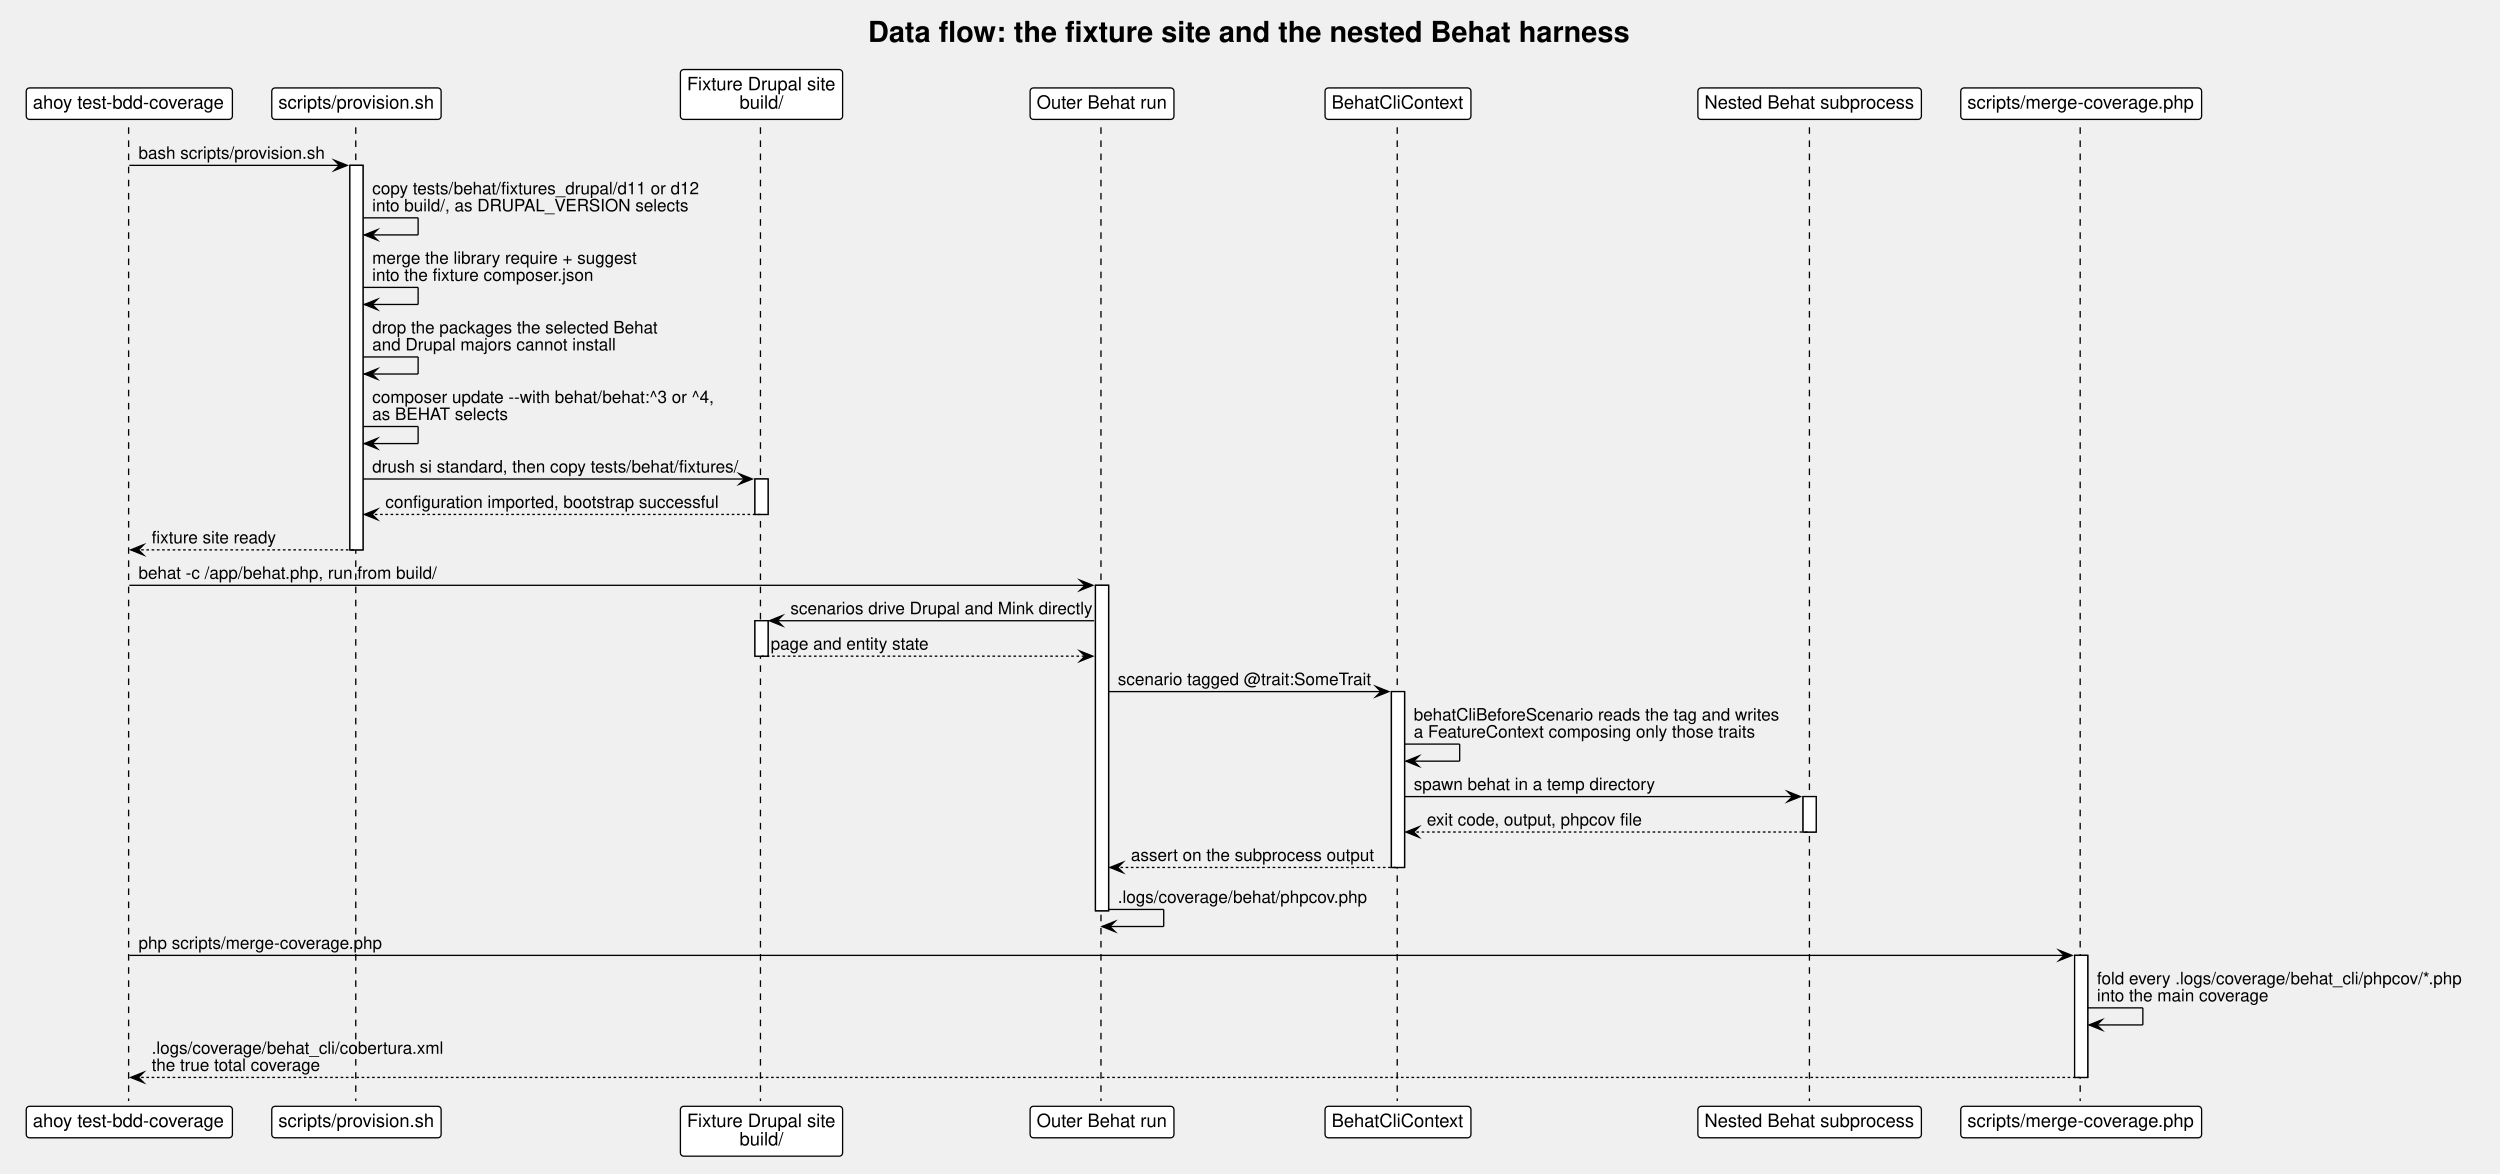
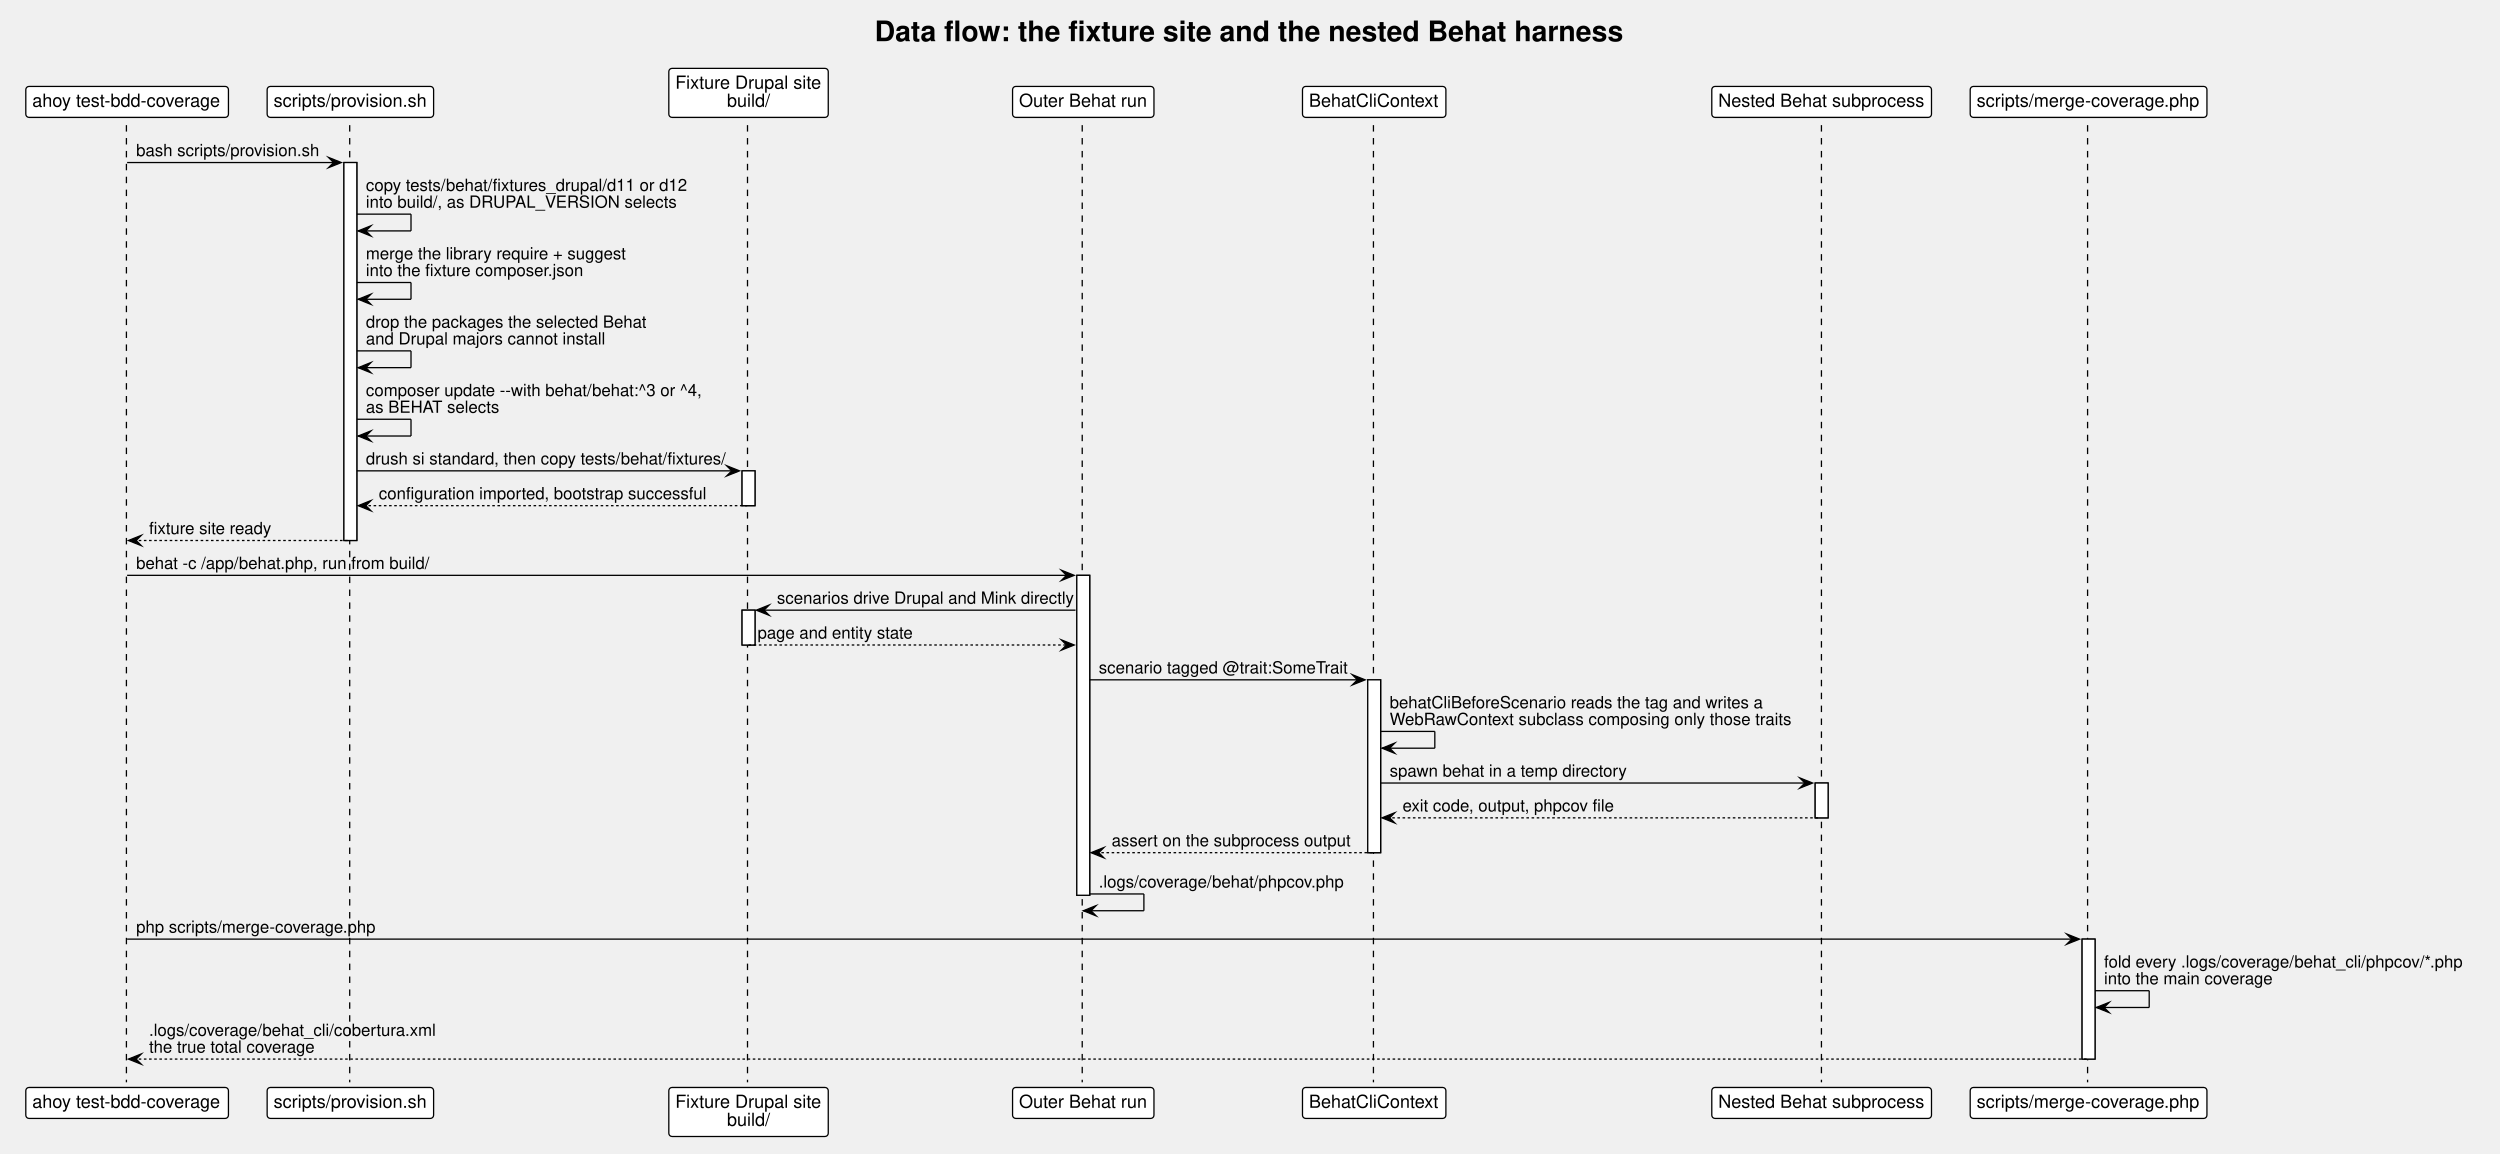
- <svg xmlns="http://www.w3.org/2000/svg" contentStyleType="text/css" data-diagram-type="SEQUENCE" height="894px" preserveAspectRatio="none" style="width:1905px;height:894px;background:#FFFFFF;" version="1.1" viewBox="0 0 1905 894" width="1905px" zoomAndPan="magnify">
+ <svg xmlns="http://www.w3.org/2000/svg" contentStyleType="text/css" data-diagram-type="SEQUENCE" height="894px" preserveAspectRatio="none" style="width:1938px;height:894px;background:#FFFFFF;" version="1.1" viewBox="0 0 1938 894" width="1938px" zoomAndPan="magnify">
  <defs />
  <g>
    <g class="title" data-source-line="10">
-       <text fill="#000000" font-family="Helvetica" font-size="22" font-weight="700" lengthAdjust="spacing" textLength="580.68" x="661.428" y="31.94">Data flow: the fixture site and the nested Behat harness</text>
+       <text fill="#000000" font-family="Helvetica" font-size="22" font-weight="700" lengthAdjust="spacing" textLength="580.68" x="678.027" y="31.94">Data flow: the fixture site and the nested Behat harness</text>
    </g>
    <g>
      <rect fill="#FFFFFF" height="293" style="stroke:#000000;stroke-width:1;" width="10" x="266.609" y="126" />
    </g>
    <g>
      <rect fill="#FFFFFF" height="27" style="stroke:#000000;stroke-width:1;" width="10" x="575.262" y="365" />
    </g>
    <g>
      <rect fill="#FFFFFF" height="27" style="stroke:#000000;stroke-width:1;" width="10" x="575.262" y="473" />
    </g>
    <g>
      <rect fill="#FFFFFF" height="248" style="stroke:#000000;stroke-width:1;" width="10" x="834.745" y="446" />
    </g>
    <g>
      <rect fill="#FFFFFF" height="134" style="stroke:#000000;stroke-width:1;" width="10" x="1060.273" y="527" />
    </g>
    <g>
-       <rect fill="#FFFFFF" height="27" style="stroke:#000000;stroke-width:1;" width="10" x="1373.938" y="607" />
-     </g>
-     <g>
-       <rect fill="#FFFFFF" height="93" style="stroke:#000000;stroke-width:1;" width="10" x="1580.858" y="728" />
+       <rect fill="#FFFFFF" height="27" style="stroke:#000000;stroke-width:1;" width="10" x="1407.136" y="607" />
+     </g>
+     <g>
+       <rect fill="#FFFFFF" height="93" style="stroke:#000000;stroke-width:1;" width="10" x="1614.056" y="728" />
    </g>
    <g class="participant-lifeline" data-entity-uid="part1" data-qualified-name="Dev" data-source-line="12" id="part1-lifeline">
      <g>
        <rect fill="#000000" fill-opacity="0" height="742" width="8" x="94.544" y="97" />
        <line style="stroke:#000000;stroke-width:1;stroke-dasharray:5,5;" x1="98" x2="98" y1="97" y2="839" />
      </g>
    </g>
    <g class="participant-lifeline" data-entity-uid="part2" data-qualified-name="Prov" data-source-line="13" id="part2-lifeline">
      <g>
        <rect fill="#000000" fill-opacity="0" height="742" width="8" x="267.609" y="97" />
        <line style="stroke:#000000;stroke-width:1;stroke-dasharray:5,5;" x1="271.089" x2="271.089" y1="97" y2="839" />
      </g>
    </g>
    <g class="participant-lifeline" data-entity-uid="part3" data-qualified-name="Site" data-source-line="14" id="part3-lifeline">
      <g>
        <rect fill="#000000" fill-opacity="0" height="742" width="8" x="576.262" y="97" />
        <line style="stroke:#000000;stroke-width:1;stroke-dasharray:5,5;" x1="579.465" x2="579.465" y1="97" y2="839" />
      </g>
    </g>
    <g class="participant-lifeline" data-entity-uid="part4" data-qualified-name="Behat" data-source-line="15" id="part4-lifeline">
      <g>
        <rect fill="#000000" fill-opacity="0" height="742" width="8" x="835.745" y="97" />
        <line style="stroke:#000000;stroke-width:1;stroke-dasharray:5,5;" x1="838.938" x2="838.938" y1="97" y2="839" />
      </g>
    </g>
    <g class="participant-lifeline" data-entity-uid="part5" data-qualified-name="Cli" data-source-line="16" id="part5-lifeline">
      <g>
        <rect fill="#000000" fill-opacity="0" height="742" width="8" x="1061.273" y="97" />
        <line style="stroke:#000000;stroke-width:1;stroke-dasharray:5,5;" x1="1064.69" x2="1064.69" y1="97" y2="839" />
      </g>
    </g>
    <g class="participant-lifeline" data-entity-uid="part6" data-qualified-name="Sub" data-source-line="17" id="part6-lifeline">
      <g>
-         <rect fill="#000000" fill-opacity="0" height="742" width="8" x="1374.938" y="97" />
-         <line style="stroke:#000000;stroke-width:1;stroke-dasharray:5,5;" x1="1378.78" x2="1378.78" y1="97" y2="839" />
+         <rect fill="#000000" fill-opacity="0" height="742" width="8" x="1408.136" y="97" />
+         <line style="stroke:#000000;stroke-width:1;stroke-dasharray:5,5;" x1="1411.978" x2="1411.978" y1="97" y2="839" />
      </g>
    </g>
    <g class="participant-lifeline" data-entity-uid="part7" data-qualified-name="Merge" data-source-line="18" id="part7-lifeline">
      <g>
-         <rect fill="#000000" fill-opacity="0" height="742" width="8" x="1581.858" y="97" />
-         <line style="stroke:#000000;stroke-width:1;stroke-dasharray:5,5;" x1="1585.096" x2="1585.096" y1="97" y2="839" />
+         <rect fill="#000000" fill-opacity="0" height="742" width="8" x="1615.056" y="97" />
+         <line style="stroke:#000000;stroke-width:1;stroke-dasharray:5,5;" x1="1618.294" x2="1618.294" y1="97" y2="839" />
      </g>
    </g>
    <g class="participant participant-head" data-entity-uid="part1" data-qualified-name="Dev" data-source-line="12" id="part1-head">
      <rect fill="#FFFFFF" height="24" rx="2.5" ry="2.5" style="stroke:#000000;stroke-width:1;" width="157.089" x="20" y="67" />
      <text fill="#000000" font-family="Helvetica" font-size="14" lengthAdjust="spacing" textLength="147.089" x="25" y="82.78">ahoy test-bdd-coverage</text>
    </g>
    <g class="participant participant-tail" data-entity-uid="part1" data-qualified-name="Dev" data-source-line="12" id="part1-tail">
      <rect fill="#FFFFFF" height="24" rx="2.5" ry="2.5" style="stroke:#000000;stroke-width:1;" width="157.089" x="20" y="843" />
      <text fill="#000000" font-family="Helvetica" font-size="14" lengthAdjust="spacing" textLength="147.089" x="25" y="858.78">ahoy test-bdd-coverage</text>
    </g>
    <g class="participant participant-head" data-entity-uid="part2" data-qualified-name="Prov" data-source-line="13" id="part2-head">
      <rect fill="#FFFFFF" height="24" rx="2.5" ry="2.5" style="stroke:#000000;stroke-width:1;" width="129.041" x="207.089" y="67" />
      <text fill="#000000" font-family="Helvetica" font-size="14" lengthAdjust="spacing" textLength="119.041" x="212.089" y="82.78">scripts/provision.sh</text>
    </g>
    <g class="participant participant-tail" data-entity-uid="part2" data-qualified-name="Prov" data-source-line="13" id="part2-tail">
      <rect fill="#FFFFFF" height="24" rx="2.5" ry="2.5" style="stroke:#000000;stroke-width:1;" width="129.041" x="207.089" y="843" />
      <text fill="#000000" font-family="Helvetica" font-size="14" lengthAdjust="spacing" textLength="119.041" x="212.089" y="858.78">scripts/provision.sh</text>
    </g>
    <g class="participant participant-head" data-entity-uid="part3" data-qualified-name="Site" data-source-line="14" id="part3-head">
      <rect fill="#FFFFFF" height="38" rx="2.5" ry="2.5" style="stroke:#000000;stroke-width:1;" width="123.593" x="518.465" y="53" />
      <text fill="#000000" font-family="Helvetica" font-size="14" lengthAdjust="spacing" textLength="113.593" x="523.465" y="68.78">Fixture Drupal site</text>
      <text fill="#000000" font-family="Helvetica" font-size="14" lengthAdjust="spacing" textLength="33.469" x="563.527" y="82.78">build/</text>
    </g>
    <g class="participant participant-tail" data-entity-uid="part3" data-qualified-name="Site" data-source-line="14" id="part3-tail">
      <rect fill="#FFFFFF" height="38" rx="2.5" ry="2.5" style="stroke:#000000;stroke-width:1;" width="123.593" x="518.465" y="843" />
      <text fill="#000000" font-family="Helvetica" font-size="14" lengthAdjust="spacing" textLength="113.593" x="523.465" y="858.78">Fixture Drupal site</text>
      <text fill="#000000" font-family="Helvetica" font-size="14" lengthAdjust="spacing" textLength="33.469" x="563.527" y="872.78">build/</text>
    </g>
    <g class="participant participant-head" data-entity-uid="part4" data-qualified-name="Behat" data-source-line="15" id="part4-head">
      <rect fill="#FFFFFF" height="24" rx="2.5" ry="2.5" style="stroke:#000000;stroke-width:1;" width="109.613" x="784.938" y="67" />
      <text fill="#000000" font-family="Helvetica" font-size="14" lengthAdjust="spacing" textLength="99.613" x="789.938" y="82.78">Outer Behat run</text>
    </g>
    <g class="participant participant-tail" data-entity-uid="part4" data-qualified-name="Behat" data-source-line="15" id="part4-tail">
      <rect fill="#FFFFFF" height="24" rx="2.5" ry="2.5" style="stroke:#000000;stroke-width:1;" width="109.613" x="784.938" y="843" />
      <text fill="#000000" font-family="Helvetica" font-size="14" lengthAdjust="spacing" textLength="99.613" x="789.938" y="858.78">Outer Behat run</text>
    </g>
    <g class="participant participant-head" data-entity-uid="part5" data-qualified-name="Cli" data-source-line="16" id="part5-head">
      <rect fill="#FFFFFF" height="24" rx="2.5" ry="2.5" style="stroke:#000000;stroke-width:1;" width="111.165" x="1009.69" y="67" />
      <text fill="#000000" font-family="Helvetica" font-size="14" lengthAdjust="spacing" textLength="101.165" x="1014.69" y="82.78">BehatCliContext</text>
    </g>
    <g class="participant participant-tail" data-entity-uid="part5" data-qualified-name="Cli" data-source-line="16" id="part5-tail">
      <rect fill="#FFFFFF" height="24" rx="2.5" ry="2.5" style="stroke:#000000;stroke-width:1;" width="111.165" x="1009.69" y="843" />
      <text fill="#000000" font-family="Helvetica" font-size="14" lengthAdjust="spacing" textLength="101.165" x="1014.69" y="858.78">BehatCliContext</text>
    </g>
    <g class="participant participant-head" data-entity-uid="part6" data-qualified-name="Sub" data-source-line="17" id="part6-head">
-       <rect fill="#FFFFFF" height="24" rx="2.5" ry="2.5" style="stroke:#000000;stroke-width:1;" width="170.316" x="1293.78" y="67" />
-       <text fill="#000000" font-family="Helvetica" font-size="14" lengthAdjust="spacing" textLength="160.316" x="1298.78" y="82.78">Nested Behat subprocess</text>
+       <rect fill="#FFFFFF" height="24" rx="2.5" ry="2.5" style="stroke:#000000;stroke-width:1;" width="170.316" x="1326.978" y="67" />
+       <text fill="#000000" font-family="Helvetica" font-size="14" lengthAdjust="spacing" textLength="160.316" x="1331.978" y="82.78">Nested Behat subprocess</text>
    </g>
    <g class="participant participant-tail" data-entity-uid="part6" data-qualified-name="Sub" data-source-line="17" id="part6-tail">
-       <rect fill="#FFFFFF" height="24" rx="2.5" ry="2.5" style="stroke:#000000;stroke-width:1;" width="170.316" x="1293.78" y="843" />
-       <text fill="#000000" font-family="Helvetica" font-size="14" lengthAdjust="spacing" textLength="160.316" x="1298.78" y="858.78">Nested Behat subprocess</text>
+       <rect fill="#FFFFFF" height="24" rx="2.5" ry="2.5" style="stroke:#000000;stroke-width:1;" width="170.316" x="1326.978" y="843" />
+       <text fill="#000000" font-family="Helvetica" font-size="14" lengthAdjust="spacing" textLength="160.316" x="1331.978" y="858.78">Nested Behat subprocess</text>
    </g>
    <g class="participant participant-head" data-entity-uid="part7" data-qualified-name="Merge" data-source-line="18" id="part7-head">
-       <rect fill="#FFFFFF" height="24" rx="2.5" ry="2.5" style="stroke:#000000;stroke-width:1;" width="183.523" x="1494.096" y="67" />
-       <text fill="#000000" font-family="Helvetica" font-size="14" lengthAdjust="spacing" textLength="173.523" x="1499.096" y="82.78">scripts/merge-coverage.php</text>
+       <rect fill="#FFFFFF" height="24" rx="2.5" ry="2.5" style="stroke:#000000;stroke-width:1;" width="183.523" x="1527.294" y="67" />
+       <text fill="#000000" font-family="Helvetica" font-size="14" lengthAdjust="spacing" textLength="173.523" x="1532.294" y="82.78">scripts/merge-coverage.php</text>
    </g>
    <g class="participant participant-tail" data-entity-uid="part7" data-qualified-name="Merge" data-source-line="18" id="part7-tail">
-       <rect fill="#FFFFFF" height="24" rx="2.5" ry="2.5" style="stroke:#000000;stroke-width:1;" width="183.523" x="1494.096" y="843" />
-       <text fill="#000000" font-family="Helvetica" font-size="14" lengthAdjust="spacing" textLength="173.523" x="1499.096" y="858.78">scripts/merge-coverage.php</text>
+       <rect fill="#FFFFFF" height="24" rx="2.5" ry="2.5" style="stroke:#000000;stroke-width:1;" width="183.523" x="1527.294" y="843" />
+       <text fill="#000000" font-family="Helvetica" font-size="14" lengthAdjust="spacing" textLength="173.523" x="1532.294" y="858.78">scripts/merge-coverage.php</text>
    </g>
    <g>
      <rect fill="#FFFFFF" height="293" style="stroke:#000000;stroke-width:1;" width="10" x="266.609" y="126" />
    </g>
    <g>
      <rect fill="#FFFFFF" height="27" style="stroke:#000000;stroke-width:1;" width="10" x="575.262" y="365" />
    </g>
    <g>
      <rect fill="#FFFFFF" height="27" style="stroke:#000000;stroke-width:1;" width="10" x="575.262" y="473" />
    </g>
    <g>
      <rect fill="#FFFFFF" height="248" style="stroke:#000000;stroke-width:1;" width="10" x="834.745" y="446" />
    </g>
    <g>
      <rect fill="#FFFFFF" height="134" style="stroke:#000000;stroke-width:1;" width="10" x="1060.273" y="527" />
    </g>
    <g>
-       <rect fill="#FFFFFF" height="27" style="stroke:#000000;stroke-width:1;" width="10" x="1373.938" y="607" />
-     </g>
-     <g>
-       <rect fill="#FFFFFF" height="93" style="stroke:#000000;stroke-width:1;" width="10" x="1580.858" y="728" />
+       <rect fill="#FFFFFF" height="27" style="stroke:#000000;stroke-width:1;" width="10" x="1407.136" y="607" />
+     </g>
+     <g>
+       <rect fill="#FFFFFF" height="93" style="stroke:#000000;stroke-width:1;" width="10" x="1614.056" y="728" />
    </g>
    <g class="message" data-entity-1="part1" data-entity-2="part2" data-source-line="20" id="msg1">
      <polygon fill="#000000" points="254.609,122,264.609,126,254.609,130,258.609,126" style="stroke:#000000;stroke-width:1;stroke-linejoin:miter;stroke-miterlimit:10;" />
      <line style="stroke:#000000;stroke-width:1;" x1="98.544" x2="260.609" y1="126" y2="126" />
      <text fill="#000000" font-family="Helvetica" font-size="13" lengthAdjust="spacing" textLength="142.34" x="105.544" y="121.01">bash scripts/provision.sh</text>
    </g>
    <g class="message" data-entity-1="part2" data-entity-2="part2" data-source-line="22" id="msg2">
      <line style="stroke:#000000;stroke-width:1;" x1="276.609" x2="318.609" y1="166" y2="166" />
      <line style="stroke:#000000;stroke-width:1;" x1="318.609" x2="318.609" y1="166" y2="179" />
      <line style="stroke:#000000;stroke-width:1;" x1="277.609" x2="318.609" y1="179" y2="179" />
      <polygon fill="#000000" points="287.609,175,277.609,179,287.609,183,283.609,179" style="stroke:#000000;stroke-width:1;stroke-linejoin:miter;stroke-miterlimit:10;" />
      <text fill="#000000" font-family="Helvetica" font-size="13" lengthAdjust="spacing" textLength="249.323" x="283.609" y="148.01">copy tests/behat/fixtures_drupal/d11 or d12</text>
      <text fill="#000000" font-family="Helvetica" font-size="13" lengthAdjust="spacing" textLength="242.766" x="283.609" y="161.01">into build/, as DRUPAL_VERSION selects</text>
    </g>
    <g class="message" data-entity-1="part2" data-entity-2="part2" data-source-line="23" id="msg3">
      <line style="stroke:#000000;stroke-width:1;" x1="276.609" x2="318.609" y1="219" y2="219" />
      <line style="stroke:#000000;stroke-width:1;" x1="318.609" x2="318.609" y1="219" y2="232" />
      <line style="stroke:#000000;stroke-width:1;" x1="277.609" x2="318.609" y1="232" y2="232" />
      <polygon fill="#000000" points="287.609,228,277.609,232,287.609,236,283.609,232" style="stroke:#000000;stroke-width:1;stroke-linejoin:miter;stroke-miterlimit:10;" />
      <text fill="#000000" font-family="Helvetica" font-size="13" lengthAdjust="spacing" textLength="201.963" x="283.609" y="201.01">merge the library require + suggest</text>
      <text fill="#000000" font-family="Helvetica" font-size="13" lengthAdjust="spacing" textLength="169.806" x="283.609" y="214.01">into the fixture composer.json</text>
    </g>
    <g class="message" data-entity-1="part2" data-entity-2="part2" data-source-line="24" id="msg4">
      <line style="stroke:#000000;stroke-width:1;" x1="276.609" x2="318.609" y1="272" y2="272" />
      <line style="stroke:#000000;stroke-width:1;" x1="318.609" x2="318.609" y1="272" y2="285" />
      <line style="stroke:#000000;stroke-width:1;" x1="277.609" x2="318.609" y1="285" y2="285" />
      <polygon fill="#000000" points="287.609,281,277.609,285,287.609,289,283.609,285" style="stroke:#000000;stroke-width:1;stroke-linejoin:miter;stroke-miterlimit:10;" />
      <text fill="#000000" font-family="Helvetica" font-size="13" lengthAdjust="spacing" textLength="218.264" x="283.609" y="254.01">drop the packages the selected Behat</text>
      <text fill="#000000" font-family="Helvetica" font-size="13" lengthAdjust="spacing" textLength="185.707" x="283.609" y="267.01">and Drupal majors cannot install</text>
    </g>
    <g class="message" data-entity-1="part2" data-entity-2="part2" data-source-line="25" id="msg5">
      <line style="stroke:#000000;stroke-width:1;" x1="276.609" x2="318.609" y1="325" y2="325" />
      <line style="stroke:#000000;stroke-width:1;" x1="318.609" x2="318.609" y1="325" y2="338" />
      <line style="stroke:#000000;stroke-width:1;" x1="277.609" x2="318.609" y1="338" y2="338" />
      <polygon fill="#000000" points="287.609,334,277.609,338,287.609,342,283.609,338" style="stroke:#000000;stroke-width:1;stroke-linejoin:miter;stroke-miterlimit:10;" />
      <text fill="#000000" font-family="Helvetica" font-size="13" lengthAdjust="spacing" textLength="260.793" x="283.609" y="307.01">composer update --with behat/behat:^3 or ^4,</text>
      <text fill="#000000" font-family="Helvetica" font-size="13" lengthAdjust="spacing" textLength="104.755" x="283.609" y="320.01">as BEHAT selects</text>
    </g>
    <g class="message" data-entity-1="part2" data-entity-2="part3" data-source-line="26" id="msg6">
      <polygon fill="#000000" points="563.262,361,573.262,365,563.262,369,567.262,365" style="stroke:#000000;stroke-width:1;stroke-linejoin:miter;stroke-miterlimit:10;" />
      <line style="stroke:#000000;stroke-width:1;" x1="276.609" x2="569.262" y1="365" y2="365" />
      <text fill="#000000" font-family="Helvetica" font-size="13" lengthAdjust="spacing" textLength="279.652" x="283.609" y="360.01">drush si standard, then copy tests/behat/fixtures/</text>
    </g>
    <g class="message" data-entity-1="part3" data-entity-2="part2" data-source-line="28" id="msg7">
      <polygon fill="#000000" points="287.609,388,277.609,392,287.609,396,283.609,392" style="stroke:#000000;stroke-width:1;stroke-linejoin:miter;stroke-miterlimit:10;" />
      <line style="stroke:#000000;stroke-width:1;stroke-dasharray:2,2;" x1="281.609" x2="579.262" y1="392" y2="392" />
      <text fill="#000000" font-family="Helvetica" font-size="13" lengthAdjust="spacing" textLength="254.357" x="293.609" y="387.01">configuration imported, bootstrap successful</text>
    </g>
    <g class="message" data-entity-1="part2" data-entity-2="part1" data-source-line="30" id="msg8">
      <polygon fill="#000000" points="109.544,415,99.544,419,109.544,423,105.544,419" style="stroke:#000000;stroke-width:1;stroke-linejoin:miter;stroke-miterlimit:10;" />
      <line style="stroke:#000000;stroke-width:1;stroke-dasharray:2,2;" x1="103.544" x2="270.609" y1="419" y2="419" />
      <text fill="#000000" font-family="Helvetica" font-size="13" lengthAdjust="spacing" textLength="95.374" x="115.544" y="414.01">fixture site ready</text>
    </g>
    <g class="message" data-entity-1="part1" data-entity-2="part4" data-source-line="33" id="msg9">
      <polygon fill="#000000" points="822.745,442,832.745,446,822.745,450,826.745,446" style="stroke:#000000;stroke-width:1;stroke-linejoin:miter;stroke-miterlimit:10;" />
      <line style="stroke:#000000;stroke-width:1;" x1="98.544" x2="828.745" y1="446" y2="446" />
      <text fill="#000000" font-family="Helvetica" font-size="13" lengthAdjust="spacing" textLength="227.646" x="105.544" y="441.01">behat -c /app/behat.php, run from build/</text>
    </g>
    <g class="message" data-entity-1="part4" data-entity-2="part3" data-source-line="36" id="msg10">
      <polygon fill="#000000" points="596.262,469,586.262,473,596.262,477,592.262,473" style="stroke:#000000;stroke-width:1;stroke-linejoin:miter;stroke-miterlimit:10;" />
      <line style="stroke:#000000;stroke-width:1;" x1="590.262" x2="833.745" y1="473" y2="473" />
      <text fill="#000000" font-family="Helvetica" font-size="13" lengthAdjust="spacing" textLength="230.483" x="602.262" y="468.01">scenarios drive Drupal and Mink directly</text>
    </g>
    <g class="message" data-entity-1="part3" data-entity-2="part4" data-source-line="38" id="msg11">
      <polygon fill="#000000" points="822.745,496,832.745,500,822.745,504,826.745,500" style="stroke:#000000;stroke-width:1;stroke-linejoin:miter;stroke-miterlimit:10;" />
      <line style="stroke:#000000;stroke-width:1;stroke-dasharray:2,2;" x1="580.262" x2="828.745" y1="500" y2="500" />
      <text fill="#000000" font-family="Helvetica" font-size="13" lengthAdjust="spacing" textLength="120.701" x="587.262" y="495.01">page and entity state</text>
    </g>
    <g class="message" data-entity-1="part4" data-entity-2="part5" data-source-line="41" id="msg12">
      <polygon fill="#000000" points="1048.273,523,1058.273,527,1048.273,531,1052.273,527" style="stroke:#000000;stroke-width:1;stroke-linejoin:miter;stroke-miterlimit:10;" />
      <line style="stroke:#000000;stroke-width:1;" x1="844.745" x2="1054.273" y1="527" y2="527" />
      <text fill="#000000" font-family="Helvetica" font-size="13" lengthAdjust="spacing" textLength="194.562" x="851.745" y="522.01">scenario tagged @trait:SomeTrait</text>
    </g>
    <g class="message" data-entity-1="part5" data-entity-2="part5" data-source-line="43" id="msg13">
      <line style="stroke:#000000;stroke-width:1;" x1="1070.273" x2="1112.273" y1="567" y2="567" />
      <line style="stroke:#000000;stroke-width:1;" x1="1112.273" x2="1112.273" y1="567" y2="580" />
      <line style="stroke:#000000;stroke-width:1;" x1="1071.273" x2="1112.273" y1="580" y2="580" />
      <polygon fill="#000000" points="1081.273,576,1071.273,580,1081.273,584,1077.273,580" style="stroke:#000000;stroke-width:1;stroke-linejoin:miter;stroke-miterlimit:10;" />
-       <text fill="#000000" font-family="Helvetica" font-size="13" lengthAdjust="spacing" textLength="279.665" x="1077.273" y="549.01">behatCliBeforeScenario reads the tag and writes</text>
-       <text fill="#000000" font-family="Helvetica" font-size="13" lengthAdjust="spacing" textLength="261.581" x="1077.273" y="562.01">a FeatureContext composing only those traits</text>
+       <text fill="#000000" font-family="Helvetica" font-size="13" lengthAdjust="spacing" textLength="290.507" x="1077.273" y="549.01">behatCliBeforeScenario reads the tag and writes a</text>
+       <text fill="#000000" font-family="Helvetica" font-size="13" lengthAdjust="spacing" textLength="312.863" x="1077.273" y="562.01">WebRawContext subclass composing only those traits</text>
    </g>
    <g class="message" data-entity-1="part5" data-entity-2="part6" data-source-line="44" id="msg14">
-       <polygon fill="#000000" points="1361.938,603,1371.938,607,1361.938,611,1365.938,607" style="stroke:#000000;stroke-width:1;stroke-linejoin:miter;stroke-miterlimit:10;" />
-       <line style="stroke:#000000;stroke-width:1;" x1="1070.273" x2="1367.938" y1="607" y2="607" />
+       <polygon fill="#000000" points="1395.136,603,1405.136,607,1395.136,611,1399.136,607" style="stroke:#000000;stroke-width:1;stroke-linejoin:miter;stroke-miterlimit:10;" />
+       <line style="stroke:#000000;stroke-width:1;" x1="1070.273" x2="1401.136" y1="607" y2="607" />
      <text fill="#000000" font-family="Helvetica" font-size="13" lengthAdjust="spacing" textLength="184.266" x="1077.273" y="602.01">spawn behat in a temp directory</text>
    </g>
    <g class="message" data-entity-1="part6" data-entity-2="part5" data-source-line="46" id="msg15">
      <polygon fill="#000000" points="1081.273,630,1071.273,634,1081.273,638,1077.273,634" style="stroke:#000000;stroke-width:1;stroke-linejoin:miter;stroke-miterlimit:10;" />
-       <line style="stroke:#000000;stroke-width:1;stroke-dasharray:2,2;" x1="1075.273" x2="1377.938" y1="634" y2="634" />
+       <line style="stroke:#000000;stroke-width:1;stroke-dasharray:2,2;" x1="1075.273" x2="1411.136" y1="634" y2="634" />
      <text fill="#000000" font-family="Helvetica" font-size="13" lengthAdjust="spacing" textLength="164.773" x="1087.273" y="629.01">exit code, output, phpcov file</text>
    </g>
    <g class="message" data-entity-1="part5" data-entity-2="part4" data-source-line="48" id="msg16">
      <polygon fill="#000000" points="855.745,657,845.745,661,855.745,665,851.745,661" style="stroke:#000000;stroke-width:1;stroke-linejoin:miter;stroke-miterlimit:10;" />
      <line style="stroke:#000000;stroke-width:1;stroke-dasharray:2,2;" x1="849.745" x2="1064.273" y1="661" y2="661" />
      <text fill="#000000" font-family="Helvetica" font-size="13" lengthAdjust="spacing" textLength="185.002" x="861.745" y="656.01">assert on the subprocess output</text>
    </g>
    <g class="message" data-entity-1="part4" data-entity-2="part4" data-source-line="51" id="msg17">
      <line style="stroke:#000000;stroke-width:1;" x1="844.745" x2="886.745" y1="693" y2="693" />
      <line style="stroke:#000000;stroke-width:1;" x1="886.745" x2="886.745" y1="693" y2="706" />
      <line style="stroke:#000000;stroke-width:1;" x1="839.745" x2="886.745" y1="706" y2="706" />
      <polygon fill="#000000" points="849.745,702,839.745,706,849.745,710,845.745,706" style="stroke:#000000;stroke-width:1;stroke-linejoin:miter;stroke-miterlimit:10;" />
      <text fill="#000000" font-family="Helvetica" font-size="13" lengthAdjust="spacing" textLength="191.528" x="851.745" y="688.01">.logs/coverage/behat/phpcov.php</text>
    </g>
    <g class="message" data-entity-1="part1" data-entity-2="part7" data-source-line="54" id="msg18">
-       <polygon fill="#000000" points="1568.858,724,1578.858,728,1568.858,732,1572.858,728" style="stroke:#000000;stroke-width:1;stroke-linejoin:miter;stroke-miterlimit:10;" />
-       <line style="stroke:#000000;stroke-width:1;" x1="98.544" x2="1574.858" y1="728" y2="728" />
+       <polygon fill="#000000" points="1602.056,724,1612.056,728,1602.056,732,1606.056,728" style="stroke:#000000;stroke-width:1;stroke-linejoin:miter;stroke-miterlimit:10;" />
+       <line style="stroke:#000000;stroke-width:1;" x1="98.544" x2="1608.056" y1="728" y2="728" />
      <text fill="#000000" font-family="Helvetica" font-size="13" lengthAdjust="spacing" textLength="186.431" x="105.544" y="723.01">php scripts/merge-coverage.php</text>
    </g>
    <g class="message" data-entity-1="part7" data-entity-2="part7" data-source-line="56" id="msg19">
-       <line style="stroke:#000000;stroke-width:1;" x1="1590.858" x2="1632.858" y1="768" y2="768" />
-       <line style="stroke:#000000;stroke-width:1;" x1="1632.858" x2="1632.858" y1="768" y2="781" />
-       <line style="stroke:#000000;stroke-width:1;" x1="1591.858" x2="1632.858" y1="781" y2="781" />
-       <polygon fill="#000000" points="1601.858,777,1591.858,781,1601.858,785,1597.858,781" style="stroke:#000000;stroke-width:1;stroke-linejoin:miter;stroke-miterlimit:10;" />
-       <text fill="#000000" font-family="Helvetica" font-size="13" lengthAdjust="spacing" textLength="279.678" x="1597.858" y="750.01">fold every .logs/coverage/behat_cli/phpcov/*.php</text>
-       <text fill="#000000" font-family="Helvetica" font-size="13" lengthAdjust="spacing" textLength="131.523" x="1597.858" y="763.01">into the main coverage</text>
+       <line style="stroke:#000000;stroke-width:1;" x1="1624.056" x2="1666.056" y1="768" y2="768" />
+       <line style="stroke:#000000;stroke-width:1;" x1="1666.056" x2="1666.056" y1="768" y2="781" />
+       <line style="stroke:#000000;stroke-width:1;" x1="1625.056" x2="1666.056" y1="781" y2="781" />
+       <polygon fill="#000000" points="1635.056,777,1625.056,781,1635.056,785,1631.056,781" style="stroke:#000000;stroke-width:1;stroke-linejoin:miter;stroke-miterlimit:10;" />
+       <text fill="#000000" font-family="Helvetica" font-size="13" lengthAdjust="spacing" textLength="279.678" x="1631.056" y="750.01">fold every .logs/coverage/behat_cli/phpcov/*.php</text>
+       <text fill="#000000" font-family="Helvetica" font-size="13" lengthAdjust="spacing" textLength="131.523" x="1631.056" y="763.01">into the main coverage</text>
    </g>
    <g class="message" data-entity-1="part7" data-entity-2="part1" data-source-line="57" id="msg20">
      <polygon fill="#000000" points="109.544,817,99.544,821,109.544,825,105.544,821" style="stroke:#000000;stroke-width:1;stroke-linejoin:miter;stroke-miterlimit:10;" />
-       <line style="stroke:#000000;stroke-width:1;stroke-dasharray:2,2;" x1="103.544" x2="1584.858" y1="821" y2="821" />
+       <line style="stroke:#000000;stroke-width:1;stroke-dasharray:2,2;" x1="103.544" x2="1618.056" y1="821" y2="821" />
      <text fill="#000000" font-family="Helvetica" font-size="13" lengthAdjust="spacing" textLength="222.561" x="115.544" y="803.01">.logs/coverage/behat_cli/cobertura.xml</text>
      <text fill="#000000" font-family="Helvetica" font-size="13" lengthAdjust="spacing" textLength="129.359" x="115.544" y="816.01">the true total coverage</text>
    </g>
  </g>
</svg>
